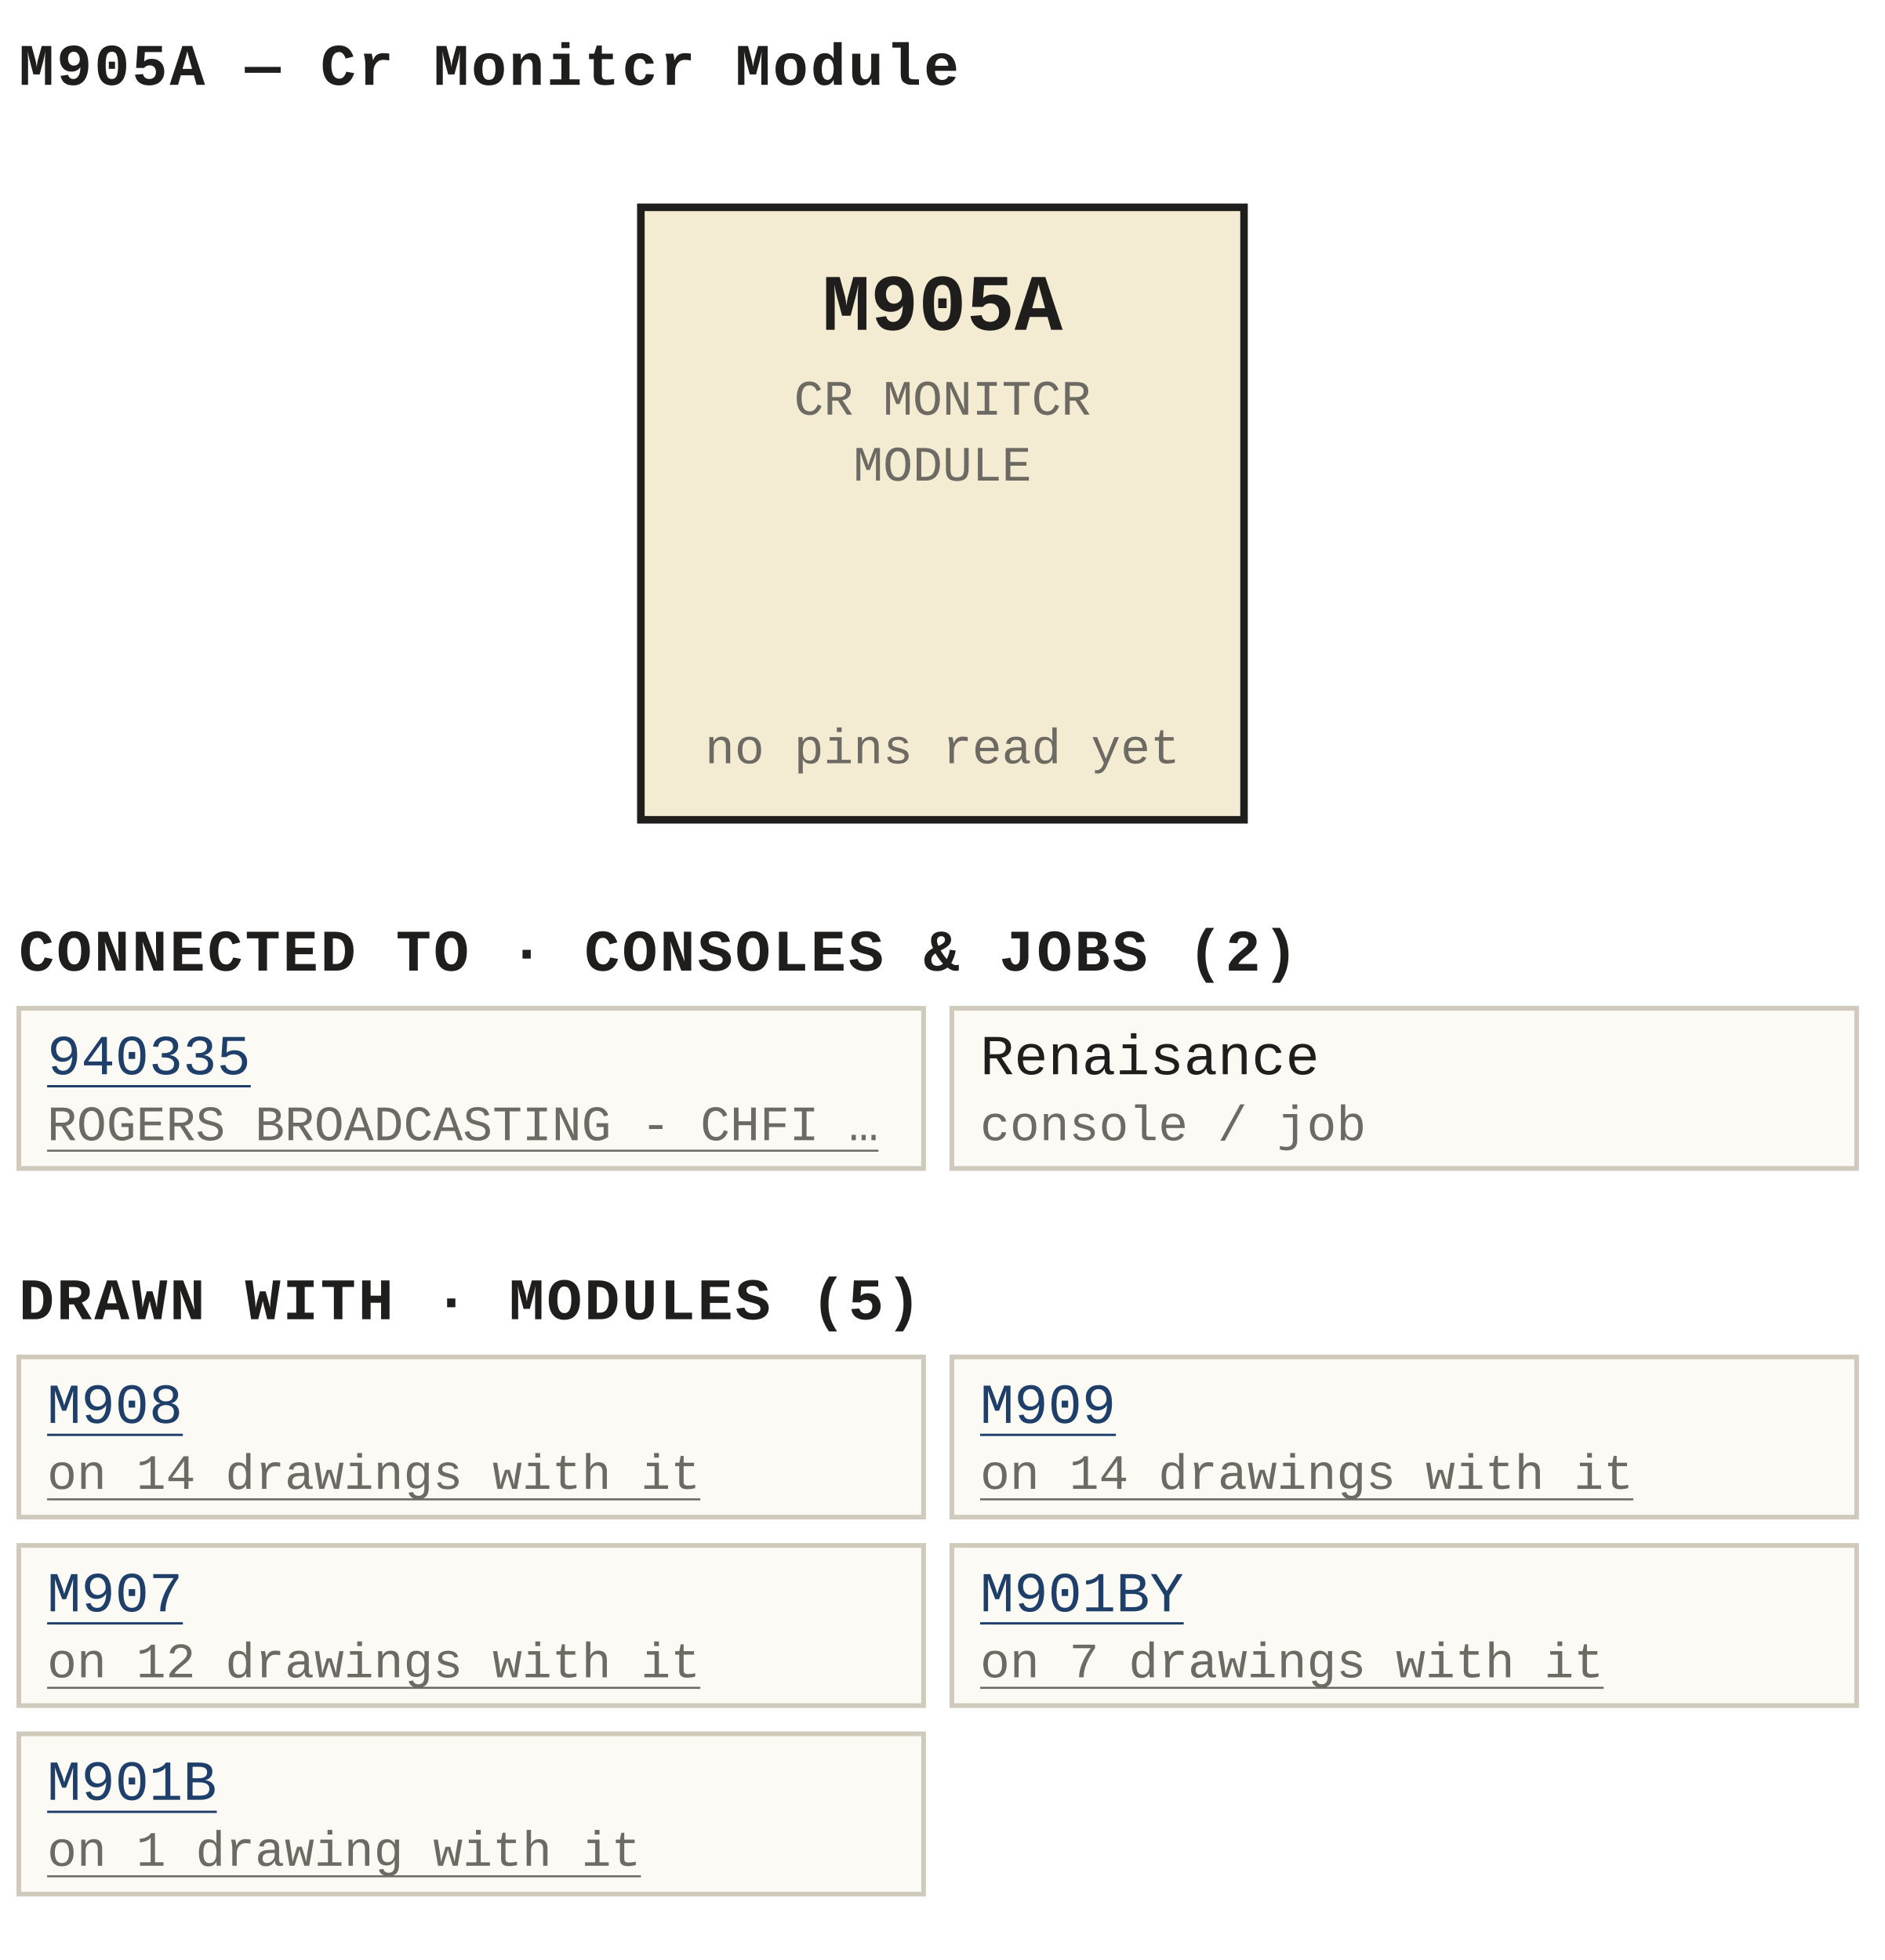
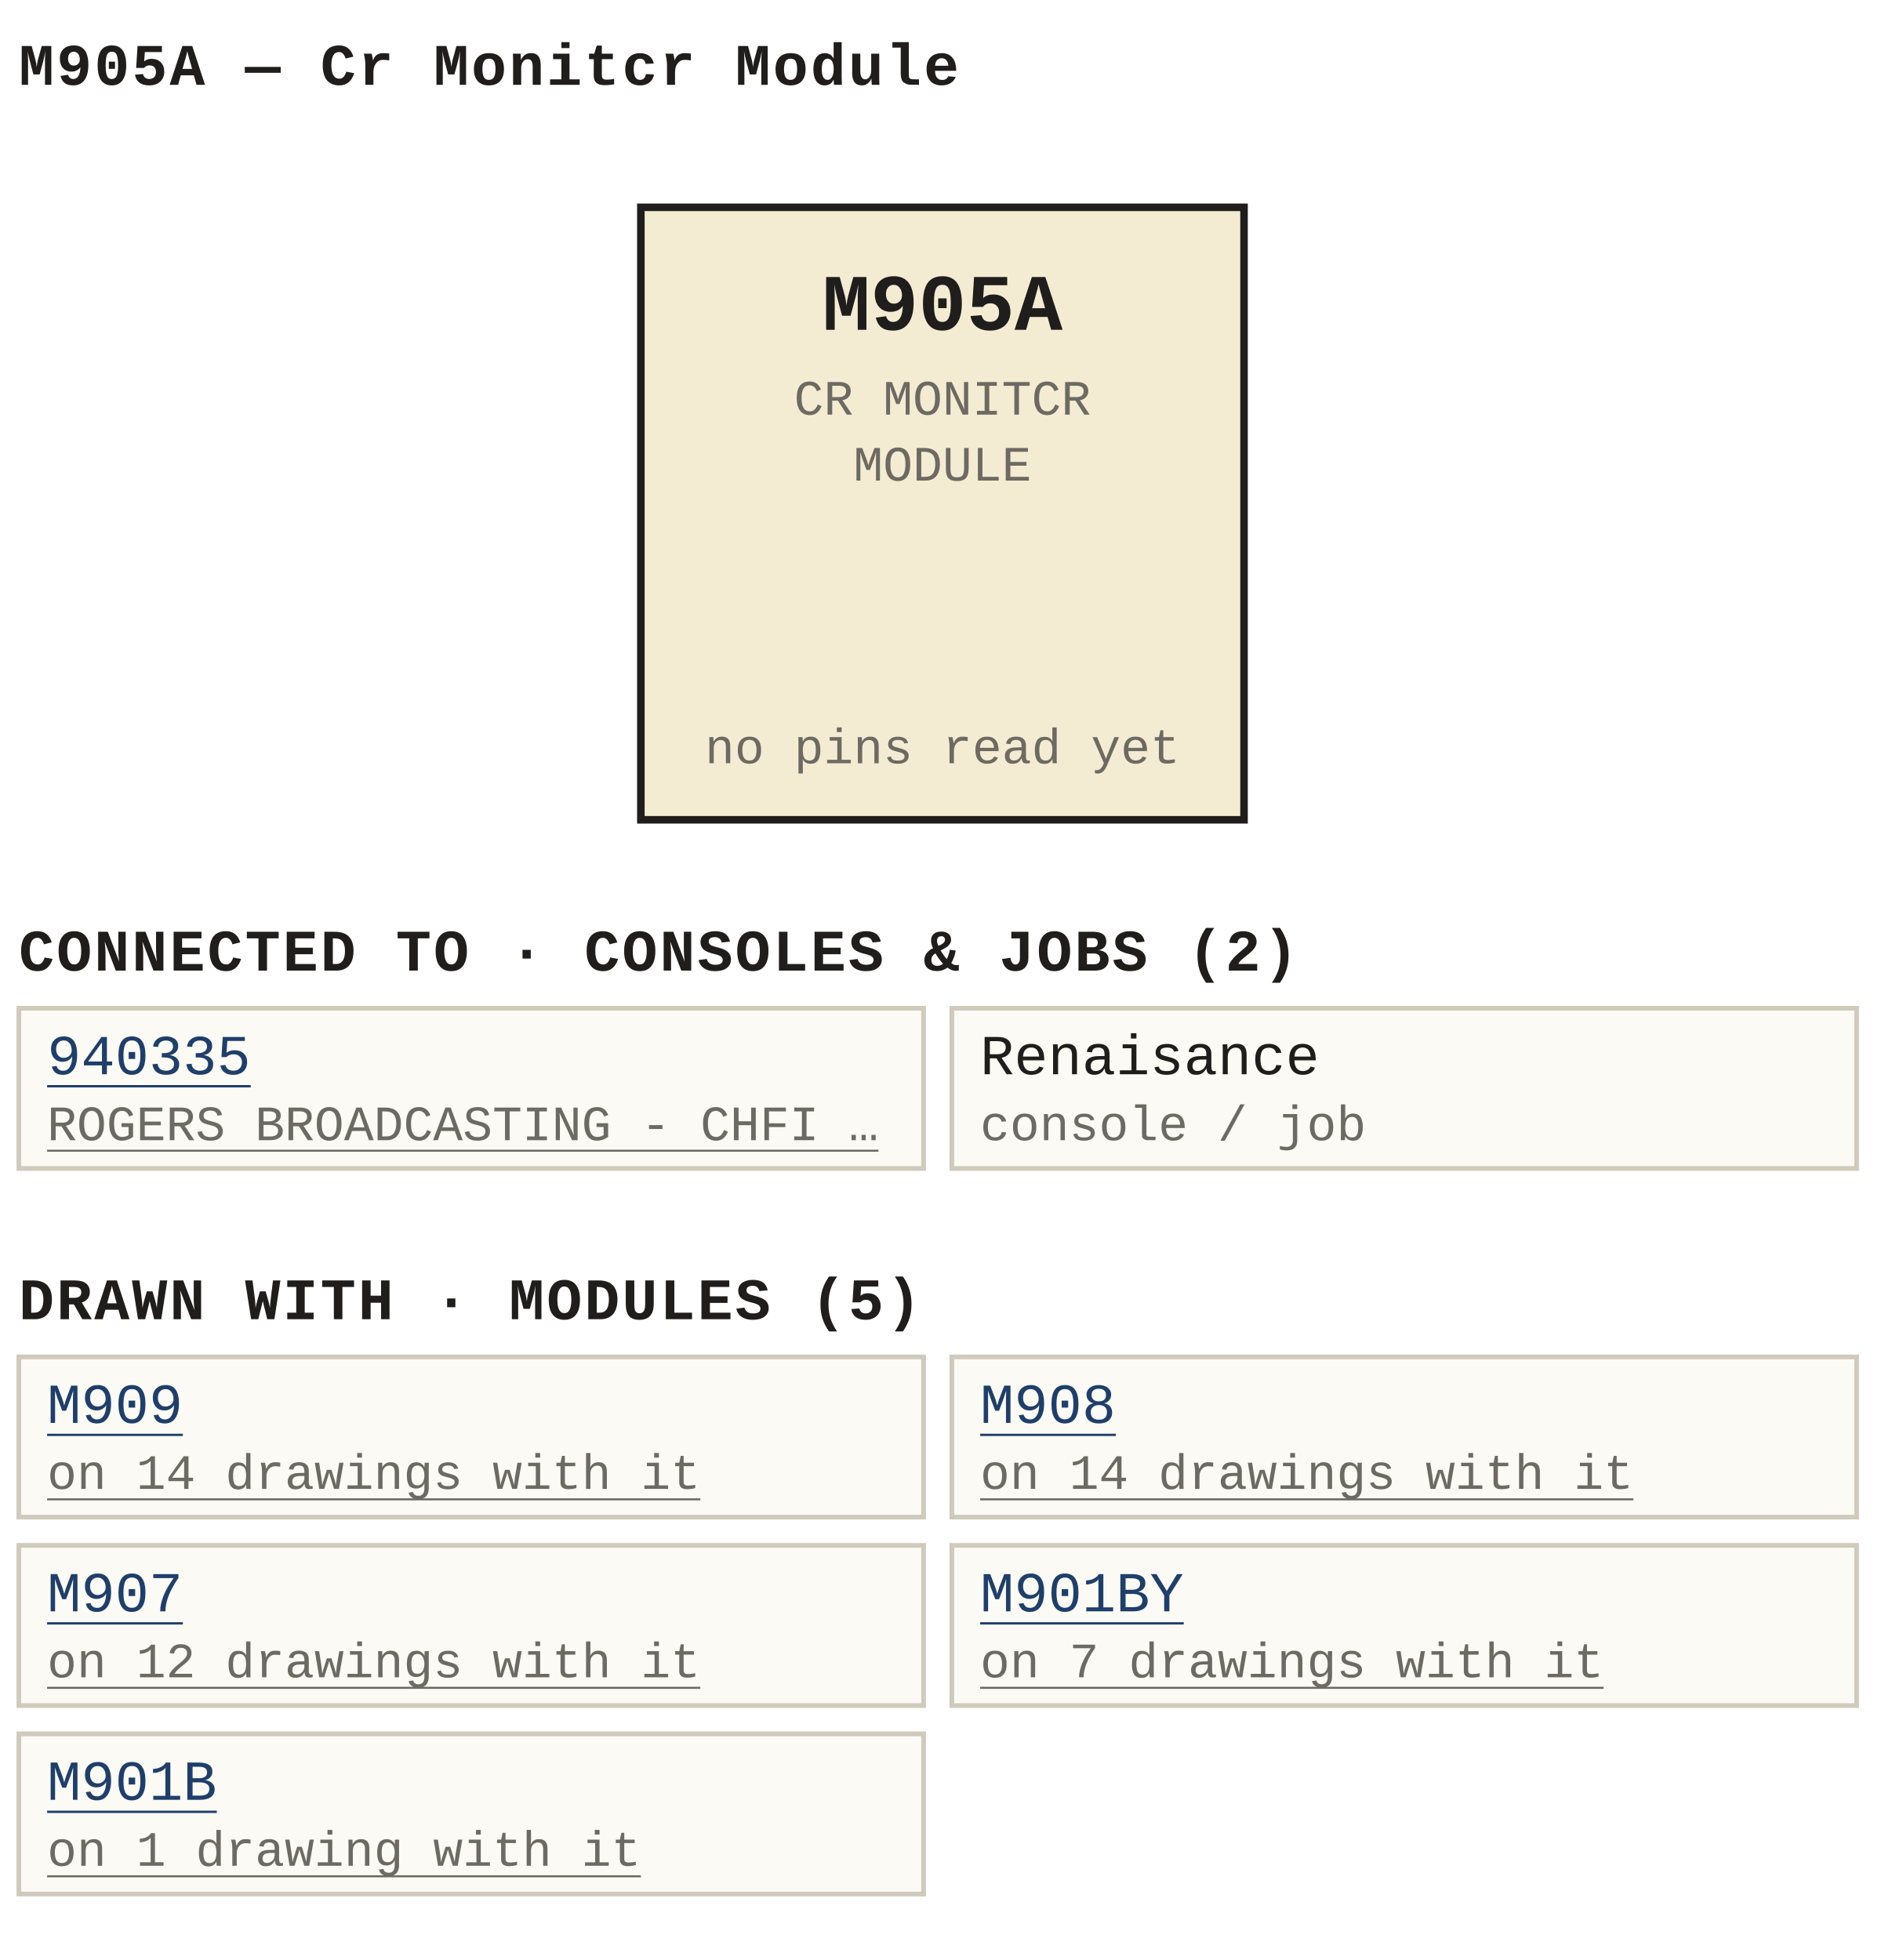
<svg xmlns="http://www.w3.org/2000/svg" class="wp" viewBox="0 0 400 416" width="400" height="416" role="img" aria-label="M905A connections" style="width:100%;max-width:500px;height:auto;background:#fbfaf4">
  <style>.wp text{font-family:"Courier Prime","Courier New",Courier,monospace;fill:#1f1e1c;font-size:12px} .wp .f{fill:#6d6a63;font-size:10.5px} .wp .h{font-size:12.5px;font-weight:700;letter-spacing:.04em} .wp .b{font-size:17px;font-weight:700} .wp a text{fill:#1f3f6b;text-decoration:underline} .wp a:hover rect{fill:#efe9d2}</style>
  <text x="4" y="18" class="h">M905A — Cr Monitcr Module</text>
  <rect x="136" y="44" width="128" height="130" fill="#f4ecd2" stroke="#1f1e1c" stroke-width="1.6" />
  <text x="200.0" y="70" class="b" text-anchor="middle">M905A</text>
  <text x="200.0" y="88" class="f" text-anchor="middle">CR MONITCR</text>
  <text x="200.0" y="102" class="f" text-anchor="middle">MODULE</text>
  <text x="200.0" y="162" class="f" text-anchor="middle">no pins read yet</text>
  <text x="4" y="206" class="h">CONNECTED TO · CONSOLES &amp; JOBS (2)</text>
  <a href="../../PAGES/Job-940335.html">
    <rect x="4" y="214" width="192" height="34" fill="#fbfaf4" stroke="#cfcabc" />
    <text x="10" y="228">940335</text>
    <text x="10" y="242" class="f">ROGERS BROADCASTING - CHFI …</text>
  </a>
  <rect x="202" y="214" width="192" height="34" fill="#fbfaf4" stroke="#cfcabc" />
  <text x="208" y="228">Renaisance</text>
  <text x="208" y="242" class="f">console / job</text>
  <text x="4" y="280" class="h">DRAWN WITH · MODULES (5)</text>
-   <a href="../../PAGES/M908.html">
+   <a href="../../PAGES/M909.html">
    <rect x="4" y="288" width="192" height="34" fill="#fbfaf4" stroke="#cfcabc" />
-     <text x="10" y="302">M908</text>
+     <text x="10" y="302">M909</text>
    <text x="10" y="316" class="f">on 14 drawings with it</text>
  </a>
-   <a href="../../PAGES/M909.html">
+   <a href="../../PAGES/M908.html">
    <rect x="202" y="288" width="192" height="34" fill="#fbfaf4" stroke="#cfcabc" />
-     <text x="208" y="302">M909</text>
+     <text x="208" y="302">M908</text>
    <text x="208" y="316" class="f">on 14 drawings with it</text>
  </a>
  <a href="../../PAGES/M907.html">
    <rect x="4" y="328" width="192" height="34" fill="#fbfaf4" stroke="#cfcabc" />
    <text x="10" y="342">M907</text>
    <text x="10" y="356" class="f">on 12 drawings with it</text>
  </a>
  <a href="../../PAGES/M901BY.html">
    <rect x="202" y="328" width="192" height="34" fill="#fbfaf4" stroke="#cfcabc" />
    <text x="208" y="342">M901BY</text>
    <text x="208" y="356" class="f">on 7 drawings with it</text>
  </a>
  <a href="../../PAGES/M901B.html">
    <rect x="4" y="368" width="192" height="34" fill="#fbfaf4" stroke="#cfcabc" />
    <text x="10" y="382">M901B</text>
    <text x="10" y="396" class="f">on 1 drawing with it</text>
  </a>
</svg>
